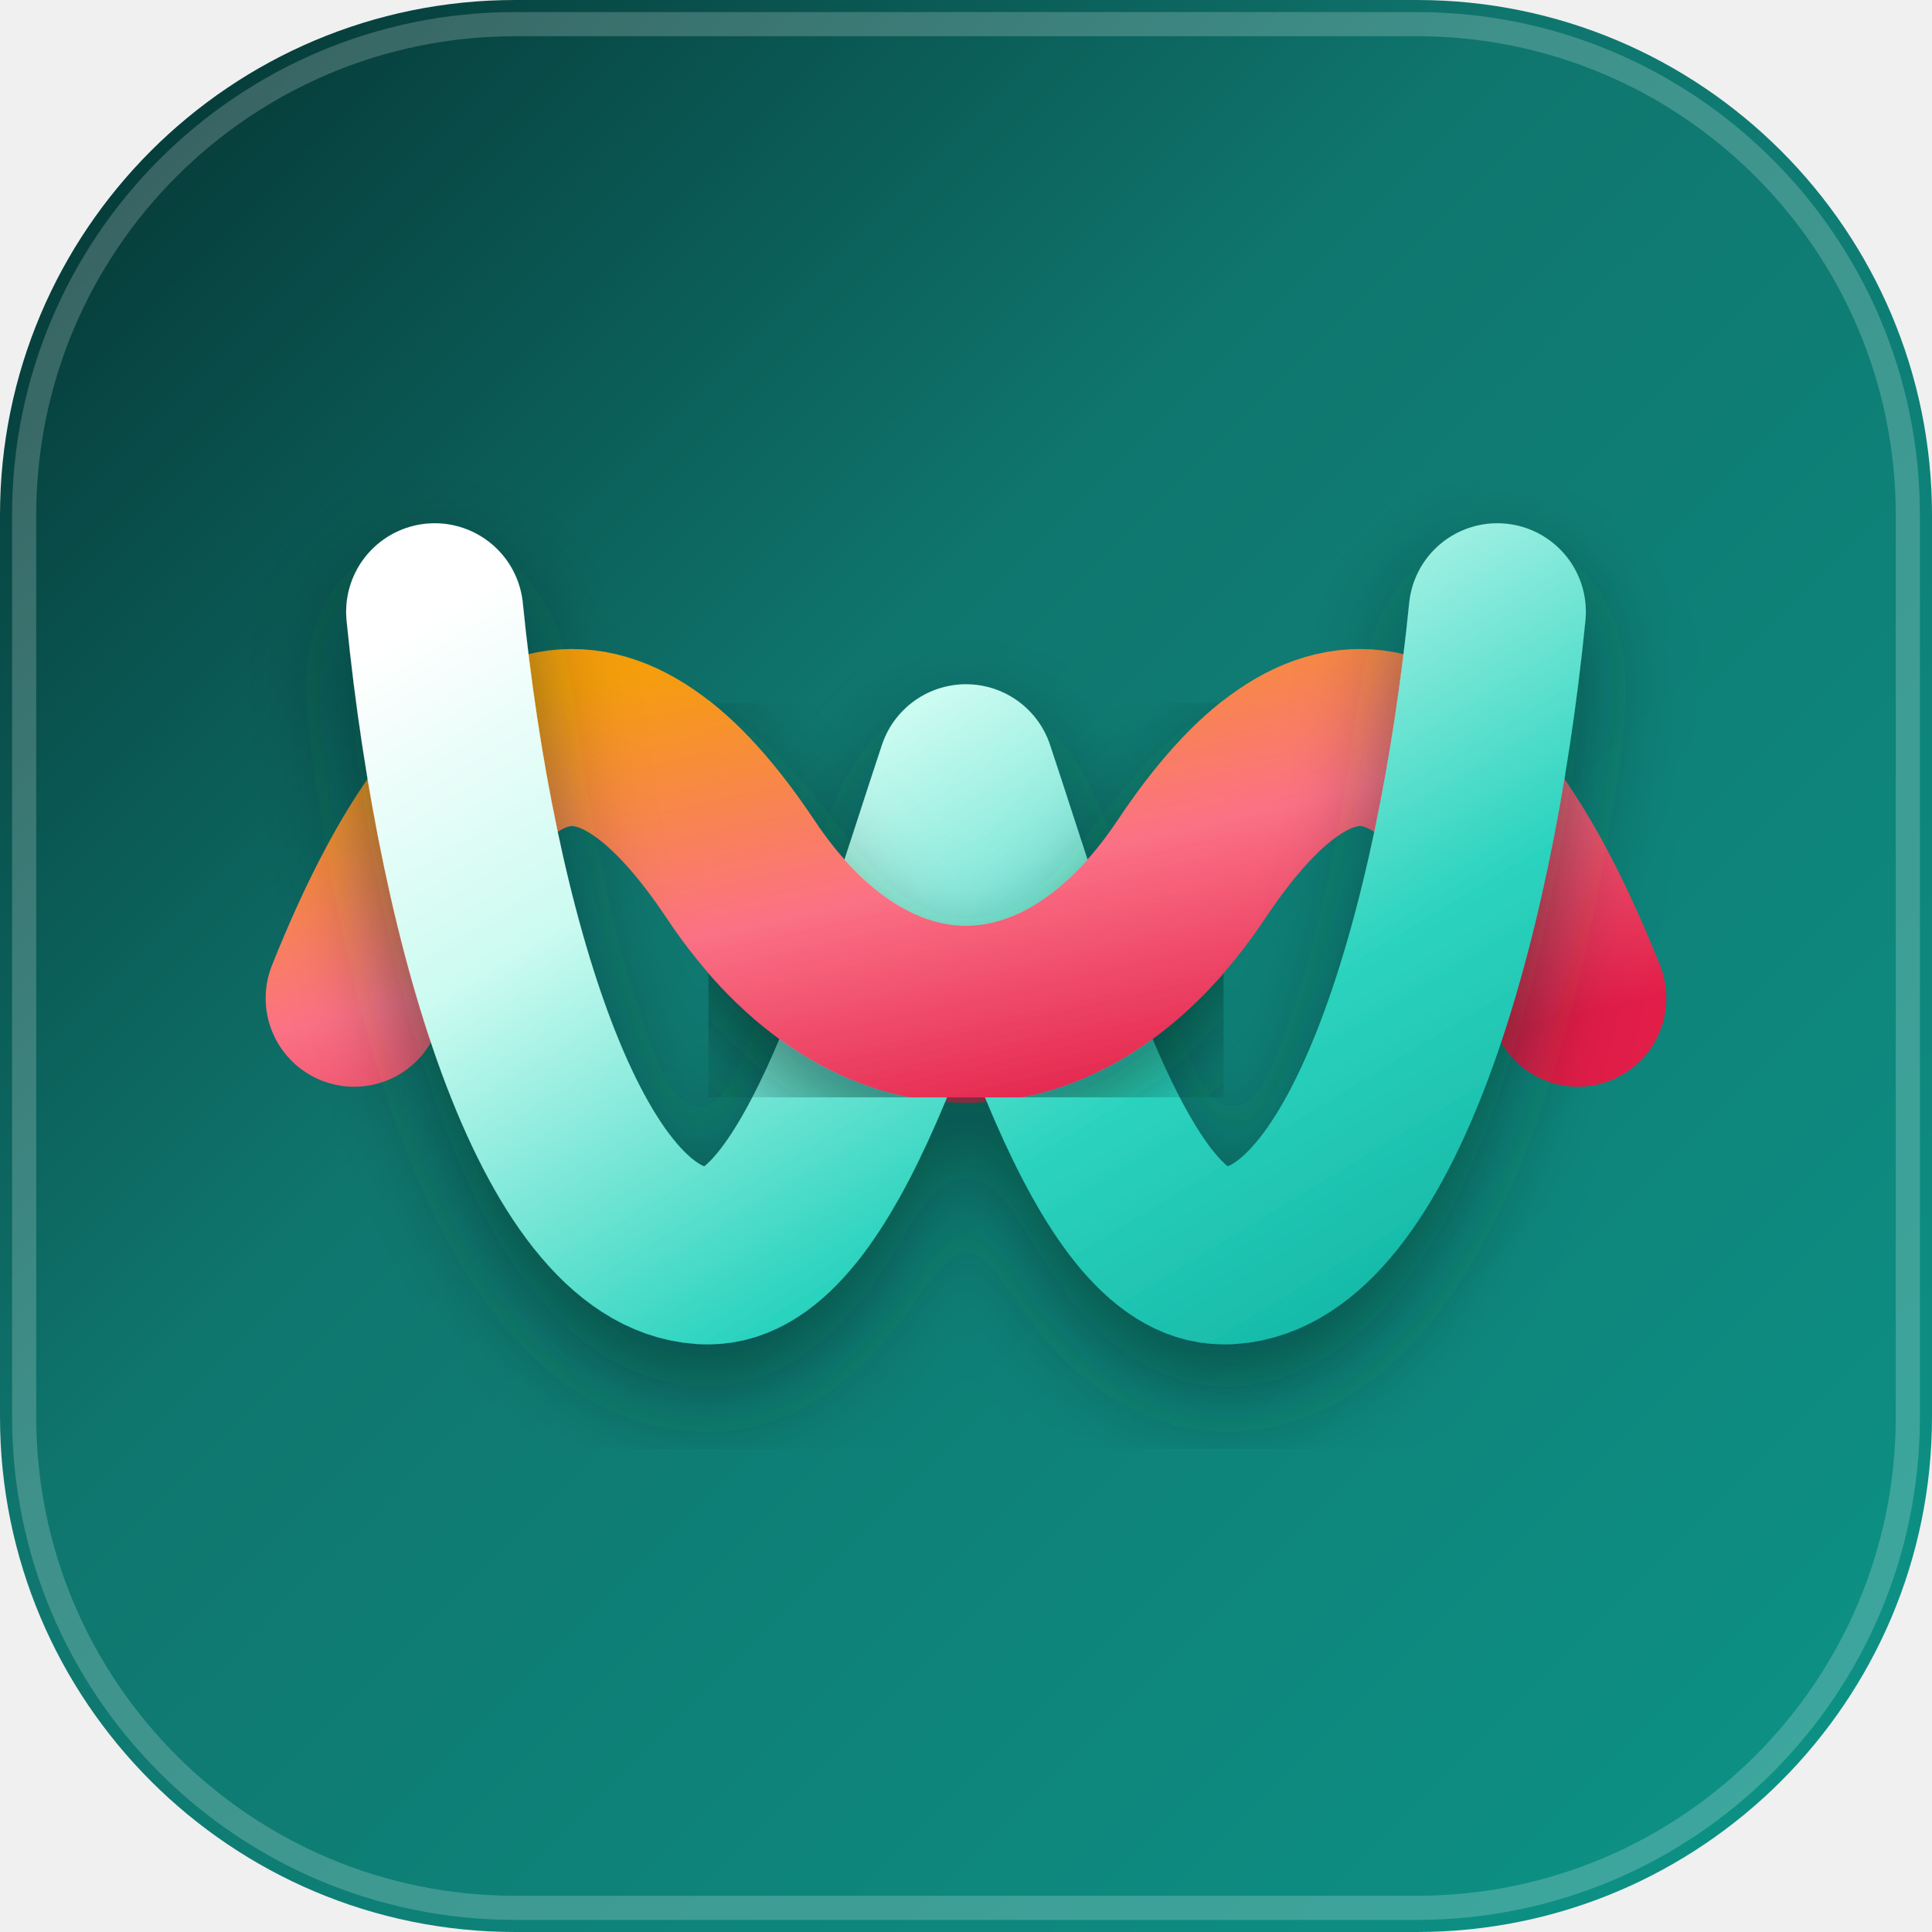
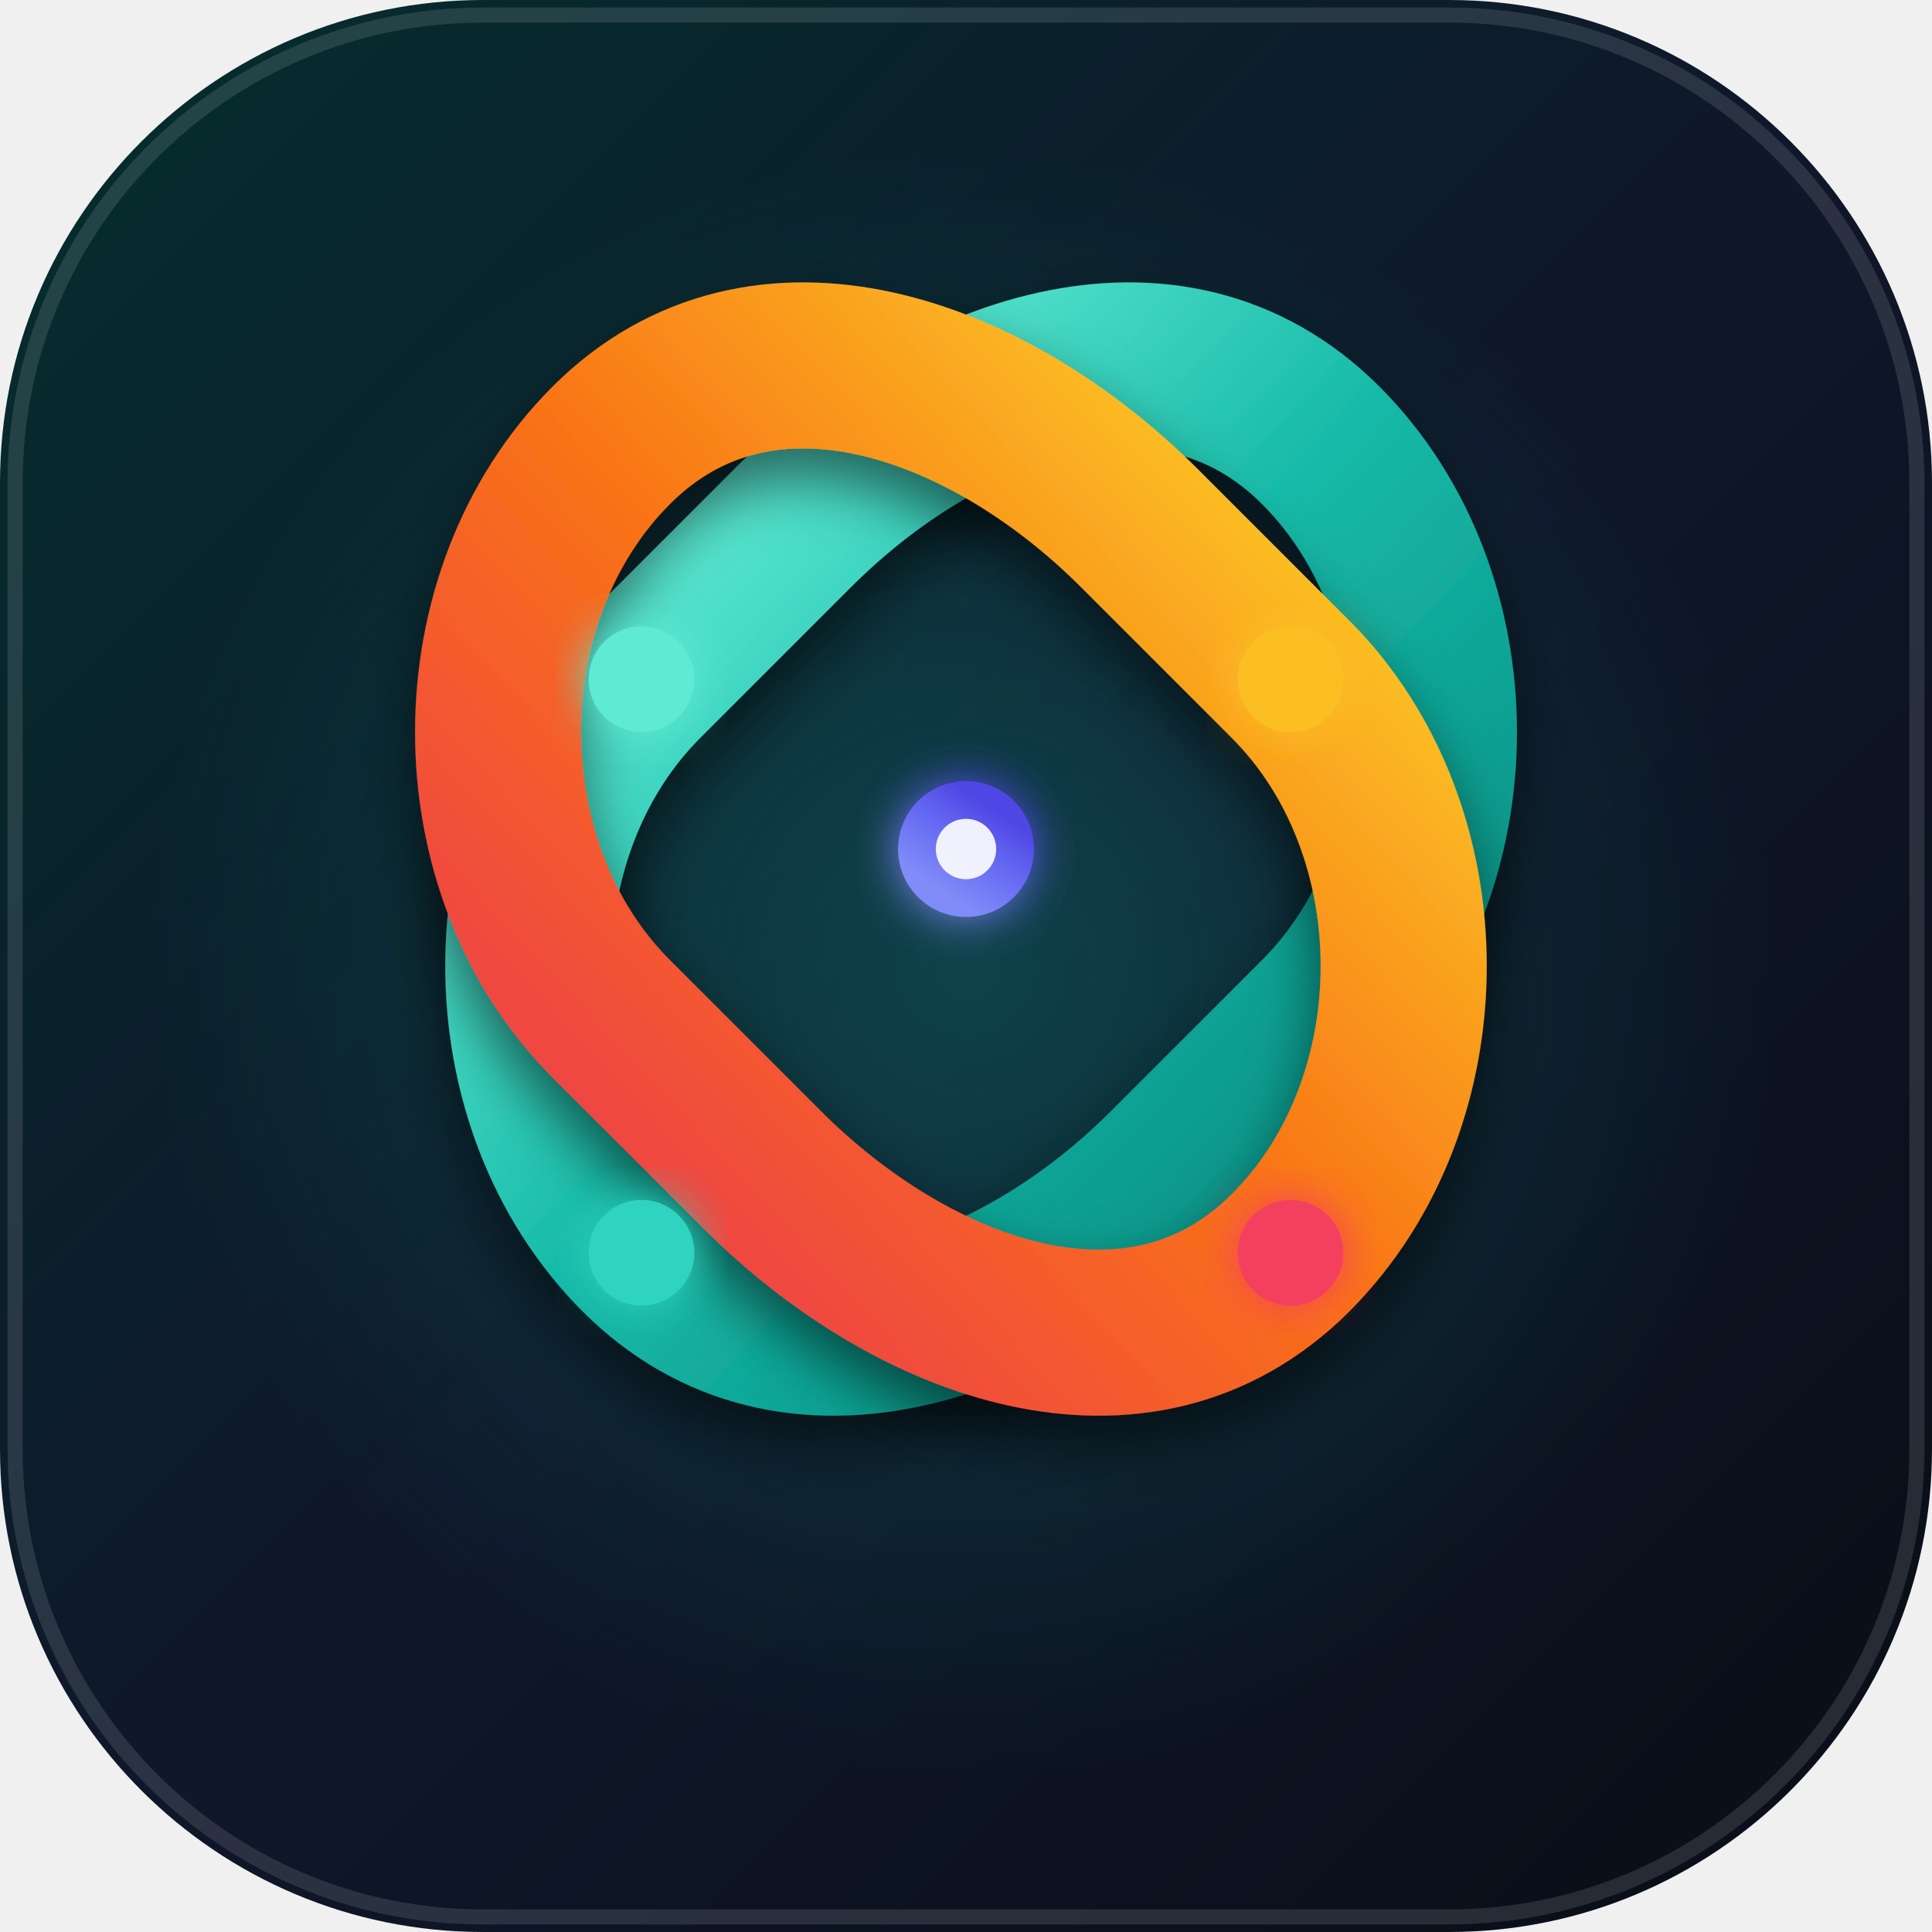
- <svg xmlns="http://www.w3.org/2000/svg" viewBox="0 0 120 120" fill="none">
+ <svg xmlns="http://www.w3.org/2000/svg" viewBox="0 0 512 512" width="512" height="512" fill="none">
  <defs>
-     <linearGradient id="bg" x1="0%" y1="0%" x2="100%" y2="100%">
+     <linearGradient id="bgGrad" x1="0%" y1="0%" x2="100%" y2="100%">
      <stop offset="0%" stop-color="#042f2e" />
-       <stop offset="40%" stop-color="#0f766e" />
+       <stop offset="50%" stop-color="#0f172a" />
+       <stop offset="100%" stop-color="#090d16" />
+     </linearGradient>
+     <radialGradient id="aura" cx="50%" cy="50%" r="50%">
+       <stop offset="0%" stop-color="#0d9488" stop-opacity="0.35" />
+       <stop offset="100%" stop-color="#0d9488" stop-opacity="0" />
+     </radialGradient>
+     <linearGradient id="tealRibbon" x1="15%" y1="15%" x2="85%" y2="85%">
+       <stop offset="0%" stop-color="#5eead4" />
+       <stop offset="50%" stop-color="#14b8a6" />
      <stop offset="100%" stop-color="#0d9488" />
    </linearGradient>
-     <linearGradient id="warmRibbon" x1="0%" y1="0%" x2="100%" y2="100%">
-       <stop offset="0%" stop-color="#f59e0b" />
-       <stop offset="50%" stop-color="#fb7185" />
-       <stop offset="100%" stop-color="#e11d48" />
+     <linearGradient id="warmRibbon" x1="85%" y1="15%" x2="15%" y2="85%">
+       <stop offset="0%" stop-color="#fbbf24" />
+       <stop offset="50%" stop-color="#f97316" />
+       <stop offset="100%" stop-color="#ef4444" />
    </linearGradient>
-     <linearGradient id="mintRibbon" x1="0%" y1="0%" x2="100%" y2="100%">
-       <stop offset="0%" stop-color="#ffffff" />
-       <stop offset="30%" stop-color="#ccfbf1" />
-       <stop offset="70%" stop-color="#2dd4bf" />
-       <stop offset="100%" stop-color="#14b8a6" />
+     <linearGradient id="violetRibbon" x1="30%" y1="80%" x2="70%" y2="20%">
+       <stop offset="0%" stop-color="#818cf8" />
+       <stop offset="60%" stop-color="#6366f1" />
+       <stop offset="100%" stop-color="#4f46e5" />
    </linearGradient>
-     <filter id="threadShadow" x="-30%" y="-30%" width="160%" height="160%">
-       <feDropShadow dx="0" dy="3" stdDeviation="3" flood-color="#022c22" flood-opacity="0.5" />
+     <filter id="shadow" x="-20%" y="-20%" width="140%" height="140%">
+       <feDropShadow dx="0" dy="8" stdDeviation="8" flood-color="#000000" flood-opacity="0.55" />
    </filter>
-     <clipPath id="centerClip">
-       <rect x="44" y="40" width="32" height="35" />
-     </clipPath>
+     <filter id="softGlow" x="-30%" y="-30%" width="160%" height="160%">
+       <feGaussianBlur stdDeviation="6" result="blur" />
+       <feComposite in="SourceGraphic" in2="blur" operator="over" />
+     </filter>
  </defs>
-   <rect width="120" height="120" rx="32" fill="url(#bg)" />
-   <rect x="1.5" y="1.5" width="117" height="117" rx="30.5" stroke="rgba(255,255,255,0.2)" stroke-width="1.5" />
-   <path d="M 22 62 C 30 42, 38 42, 46 54 C 54 66, 66 66, 74 54 C 82 42, 90 42, 98 62" stroke="url(#warmRibbon)" stroke-width="11" stroke-linecap="round" fill="none" />
-   <path d="M 27 38 C 29 58, 35 78, 44 78 C 51 78, 56 60, 60 48 C 64 60, 69 78, 76 78 C 85 78, 91 58, 93 38" stroke="url(#mintRibbon)" stroke-width="11" stroke-linecap="round" stroke-linejoin="round" fill="none" filter="url(#threadShadow)" />
-   <g clip-path="url(#centerClip)">
-     <path d="M 22 62 C 30 42, 38 42, 46 54 C 54 66, 66 66, 74 54 C 82 42, 90 42, 98 62" stroke="url(#warmRibbon)" stroke-width="11" stroke-linecap="round" fill="none" filter="url(#threadShadow)" />
-   </g>
+   <rect width="512" height="512" rx="128" fill="url(#bgGrad)" />
+   <circle cx="256" cy="256" r="220" fill="url(#aura)" />
+   <rect x="4" y="4" width="504" height="504" rx="124" stroke="rgba(255, 255, 255, 0.12)" stroke-width="4" />
+   <path d="M 170 180 C 130 220, 130 292, 170 332 C 210 372, 270 350, 310 310 L 350 270 C 390 230, 390 158, 350 118 C 310 78, 250 100, 210 140 Z" stroke="url(#tealRibbon)" stroke-width="44" stroke-linecap="round" stroke-linejoin="round" fill="none" filter="url(#shadow)" />
+   <path d="M 342 180 C 382 220, 382 292, 342 332 C 302 372, 242 350, 202 310 L 162 270 C 122 230, 122 158, 162 118 C 202 78, 262 100, 302 140 Z" stroke="url(#warmRibbon)" stroke-width="44" stroke-linecap="round" stroke-linejoin="round" fill="none" filter="url(#shadow)" />
+   <circle cx="256" cy="225" r="18" fill="url(#violetRibbon)" filter="url(#softGlow)" />
+   <circle cx="256" cy="225" r="8" fill="#ffffff" opacity="0.9" />
+   <circle cx="170" cy="180" r="14" fill="#5eead4" filter="url(#softGlow)" />
+   <circle cx="342" cy="180" r="14" fill="#fbbf24" filter="url(#softGlow)" />
+   <circle cx="170" cy="332" r="14" fill="#2dd4bf" filter="url(#softGlow)" />
+   <circle cx="342" cy="332" r="14" fill="#f43f5e" filter="url(#softGlow)" />
</svg>
